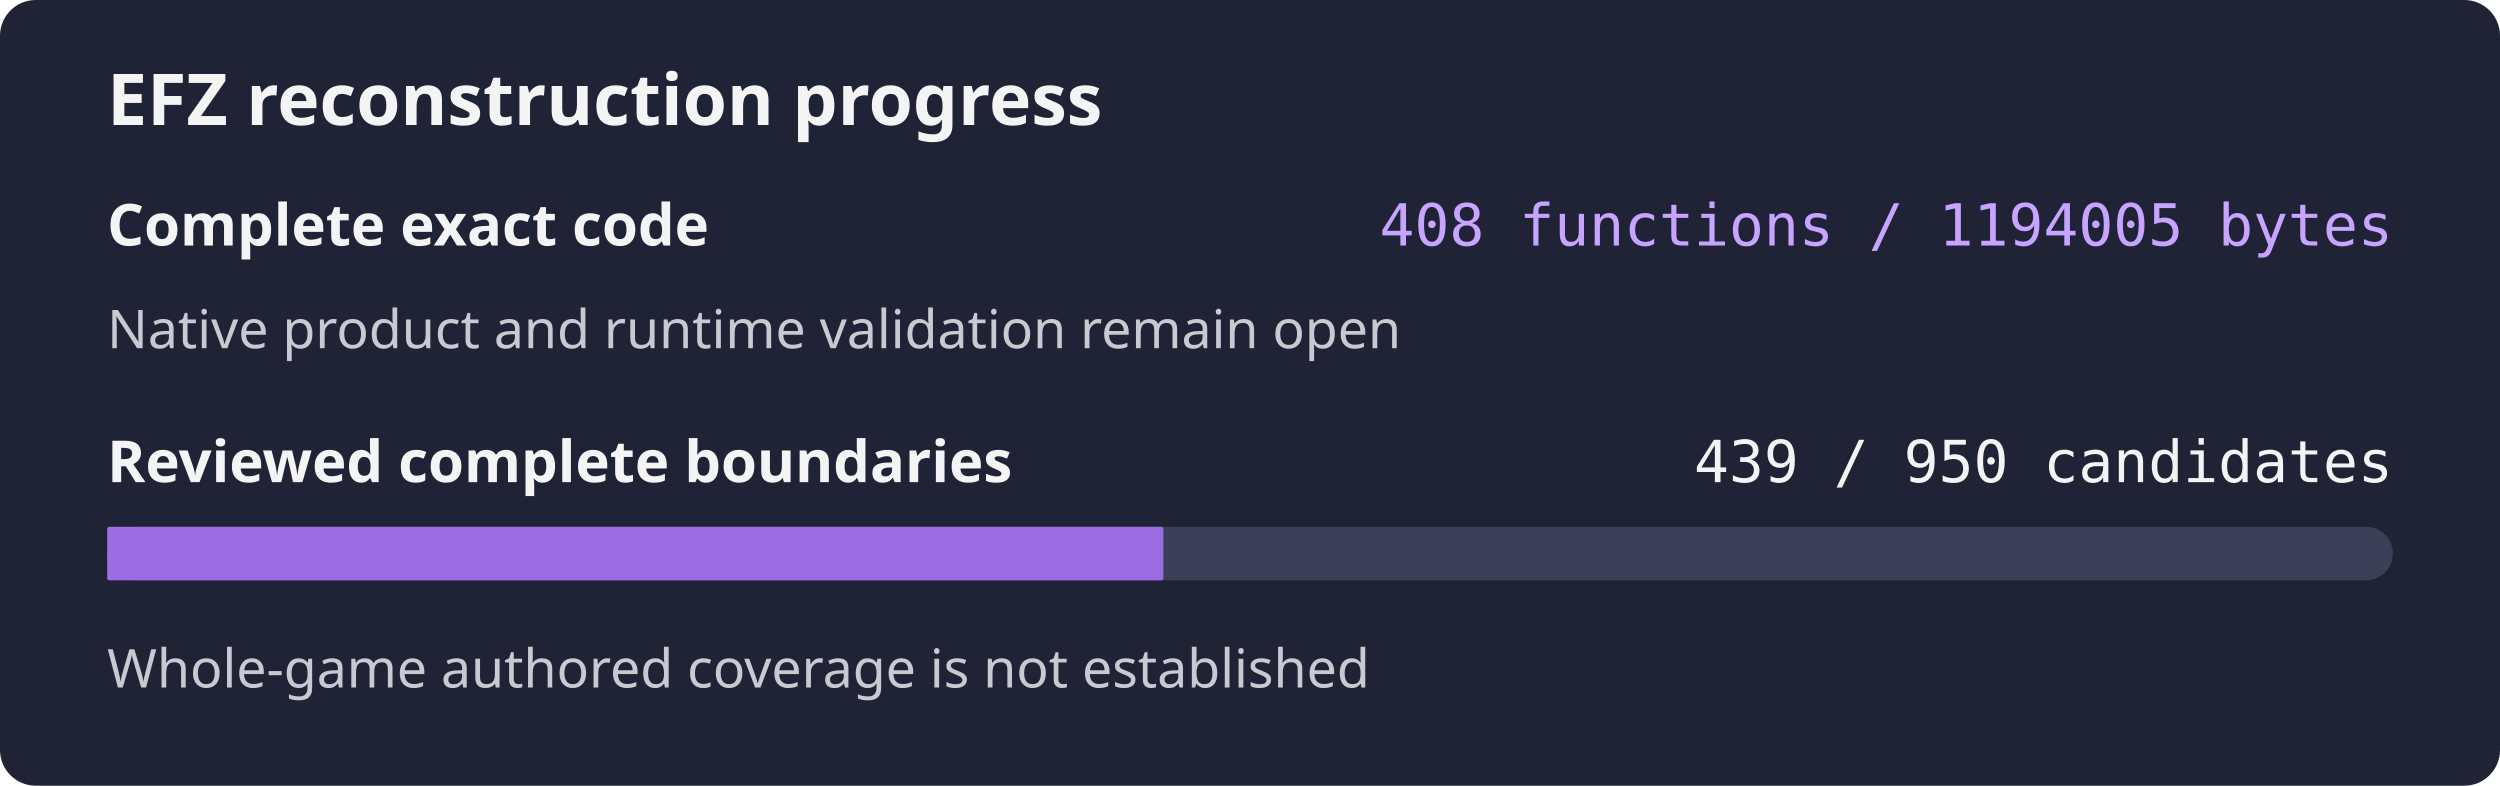
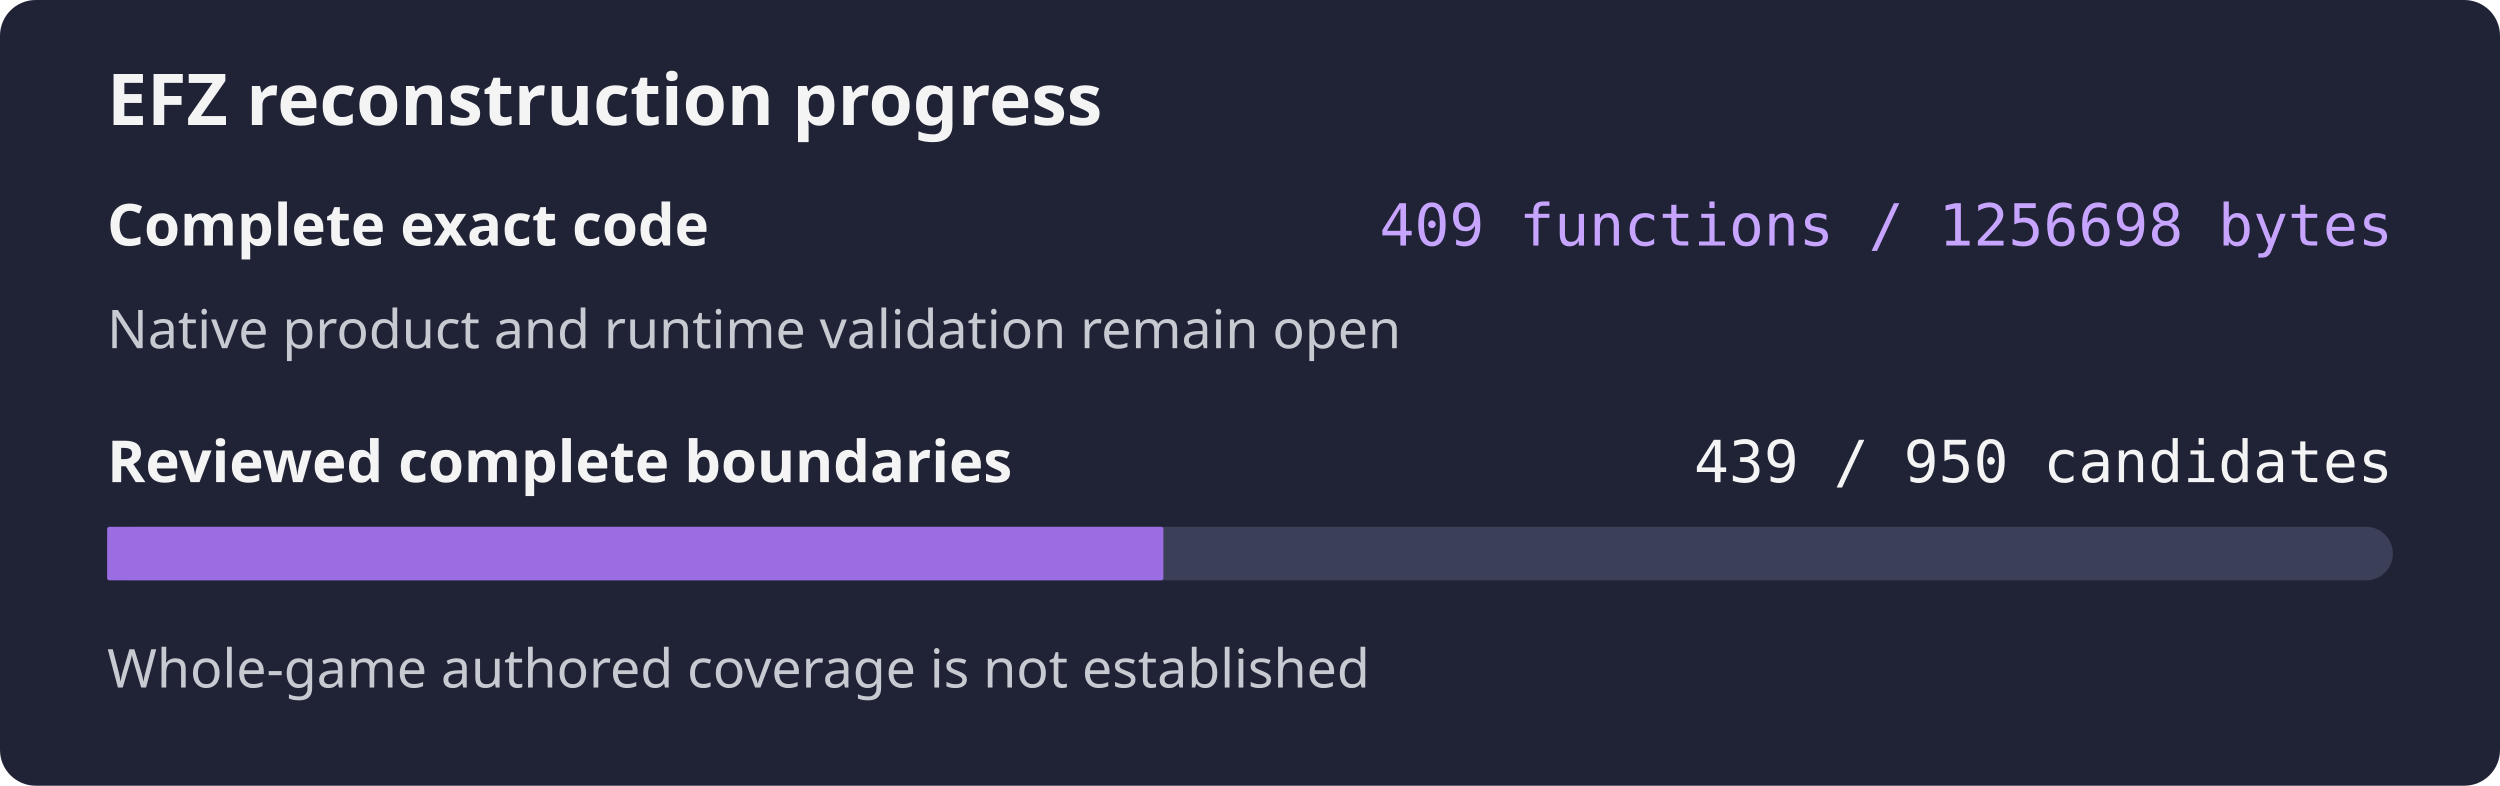
- <svg xmlns="http://www.w3.org/2000/svg" width="560" height="176" role="img" aria-label="EFZ reconstruction: 408 exact functions, 1194005 exact bytes; 439 reviewed boundaries out of 950 candidates">
+ <svg xmlns="http://www.w3.org/2000/svg" width="560" height="176" role="img" aria-label="EFZ reconstruction: 409 exact functions, 1256698 exact bytes; 439 reviewed boundaries out of 950 candidates">
  <rect width="560" height="176" rx="8" fill="#1f2335" />
  <text x="24" y="28" fill="#f4f4f5" font-family="sans-serif" font-size="16" font-weight="600">EFZ reconstruction progress</text>
  <text x="24" y="55" fill="#f4f4f5" font-family="sans-serif" font-size="13" font-weight="600">Complete exact code</text>
-   <text x="536" y="55" fill="#c7a4ff" text-anchor="end" font-family="monospace" font-size="13">408 functions / 1194005 bytes</text>
+   <text x="536" y="55" fill="#c7a4ff" text-anchor="end" font-family="monospace" font-size="13">409 functions / 1256698 bytes</text>
  <text x="24" y="78" fill="#c8cad2" font-family="sans-serif" font-size="12">Native product and runtime validation remain open</text>
  <text x="24" y="108" fill="#f4f4f5" font-family="sans-serif" font-size="13" font-weight="600">Reviewed complete boundaries</text>
  <text x="536" y="108" fill="#f4f4f5" text-anchor="end" font-family="monospace" font-size="13">439 / 950 candidates</text>
  <rect x="24" y="118" width="512" height="12" rx="6" fill="#3b4058" />
  <rect x="24" y="118" width="236.60" height="12" rx="0.5" fill="#9b6de3" />
  <text x="24" y="154" fill="#c8cad2" font-family="sans-serif" font-size="12">Whole-game authored coverage is not established</text>
</svg>
